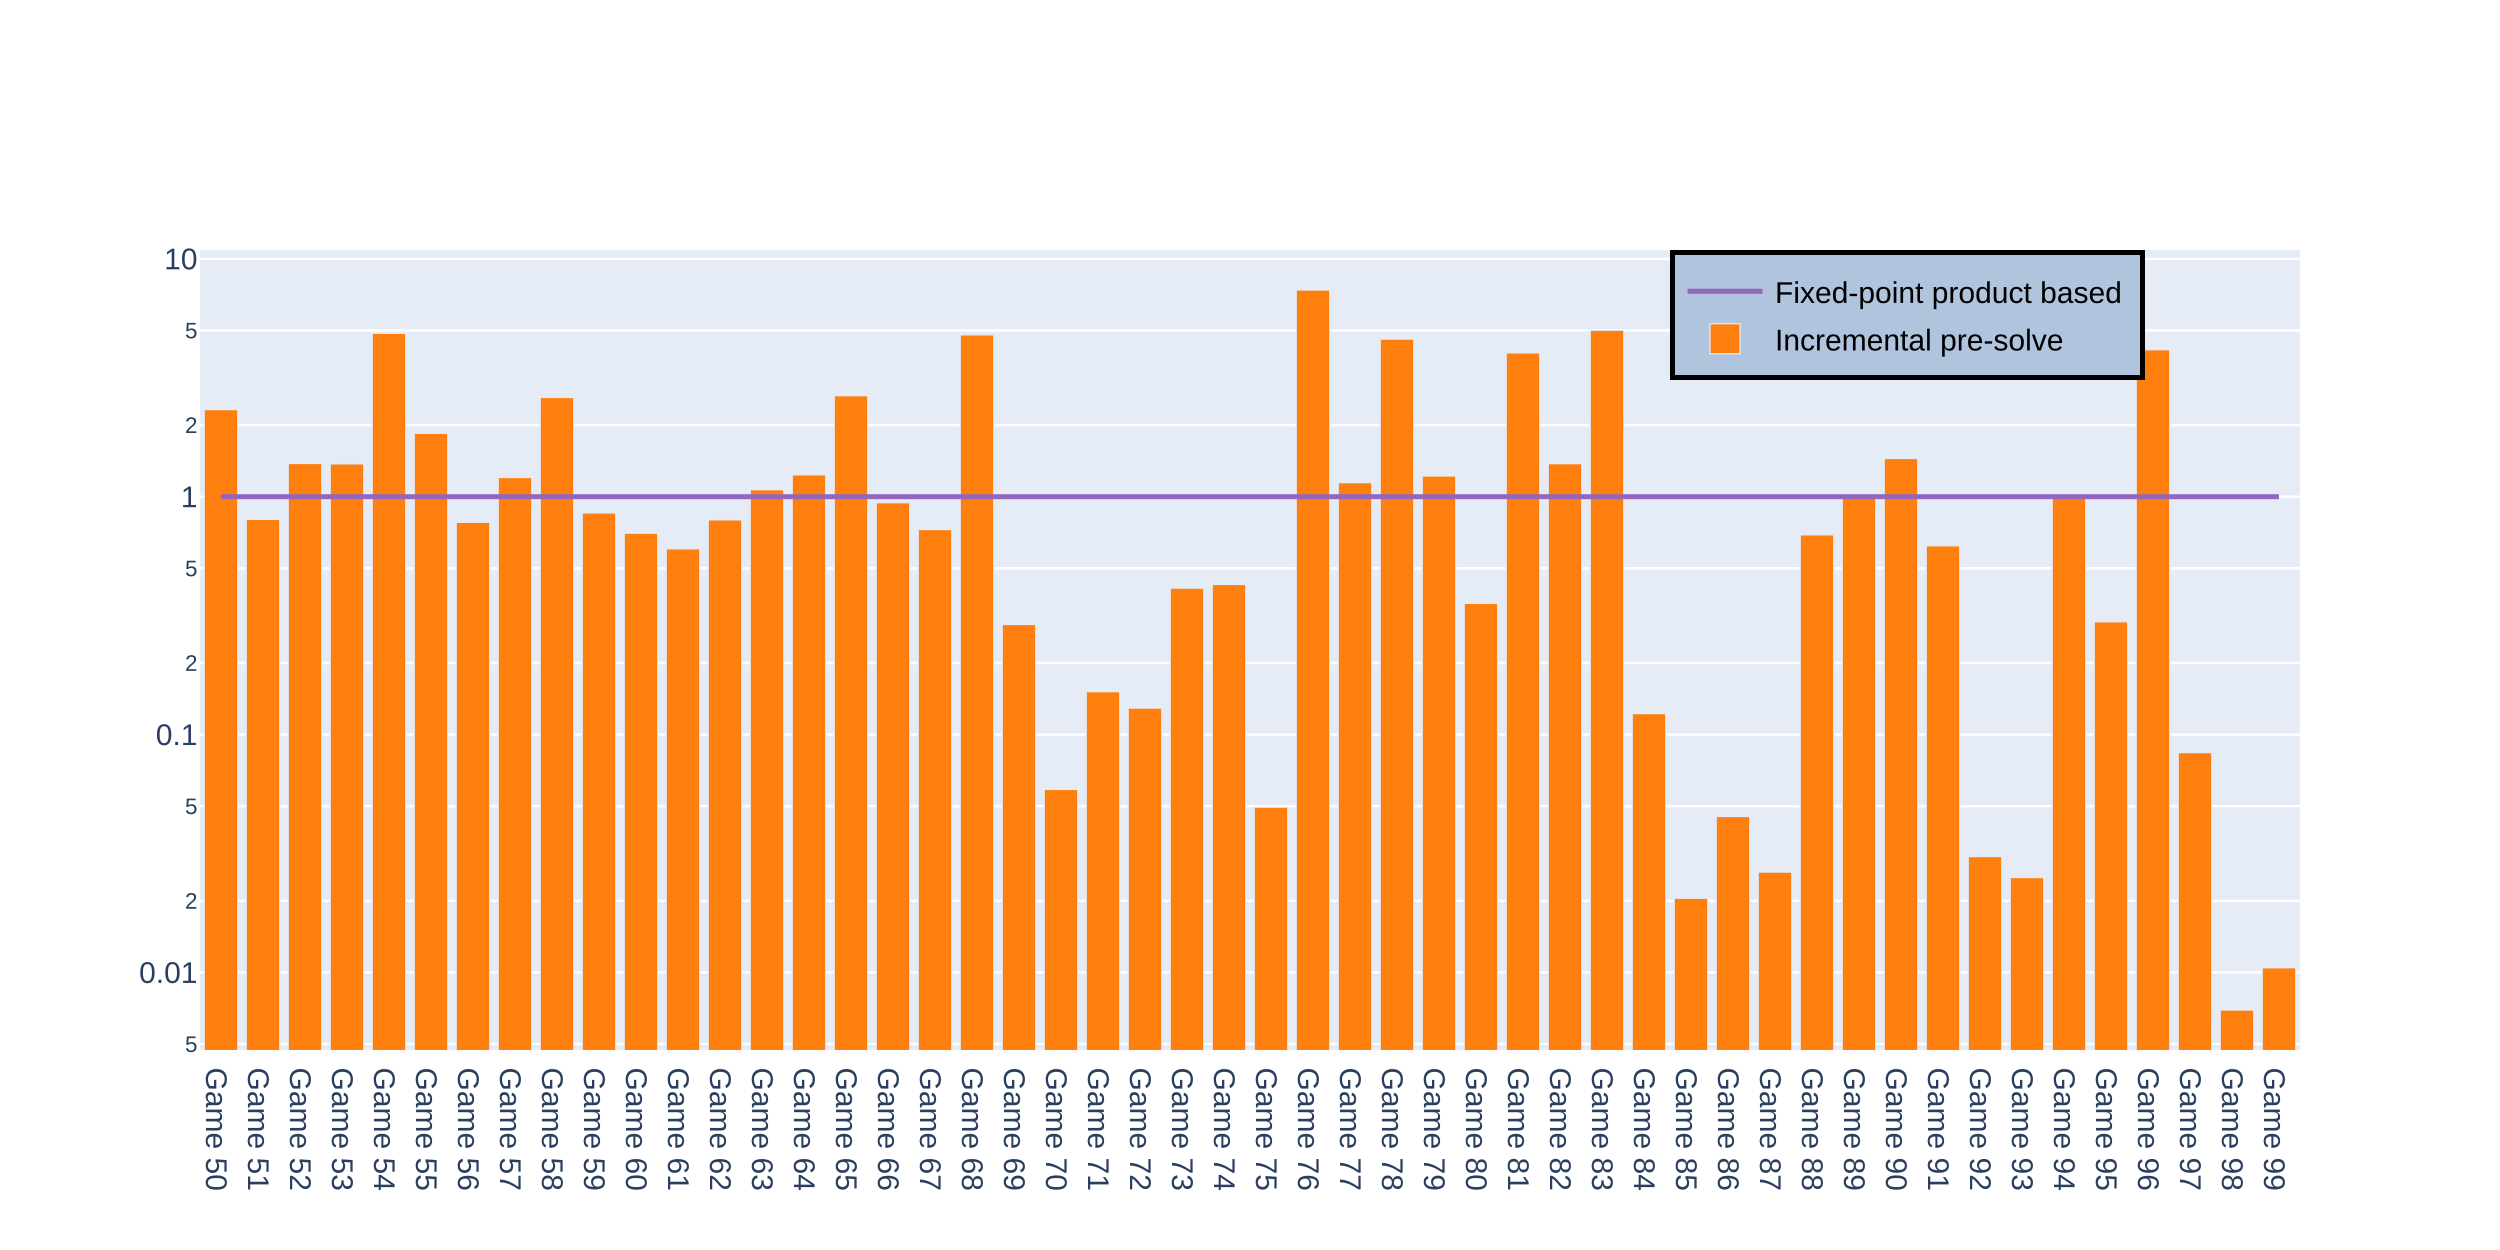
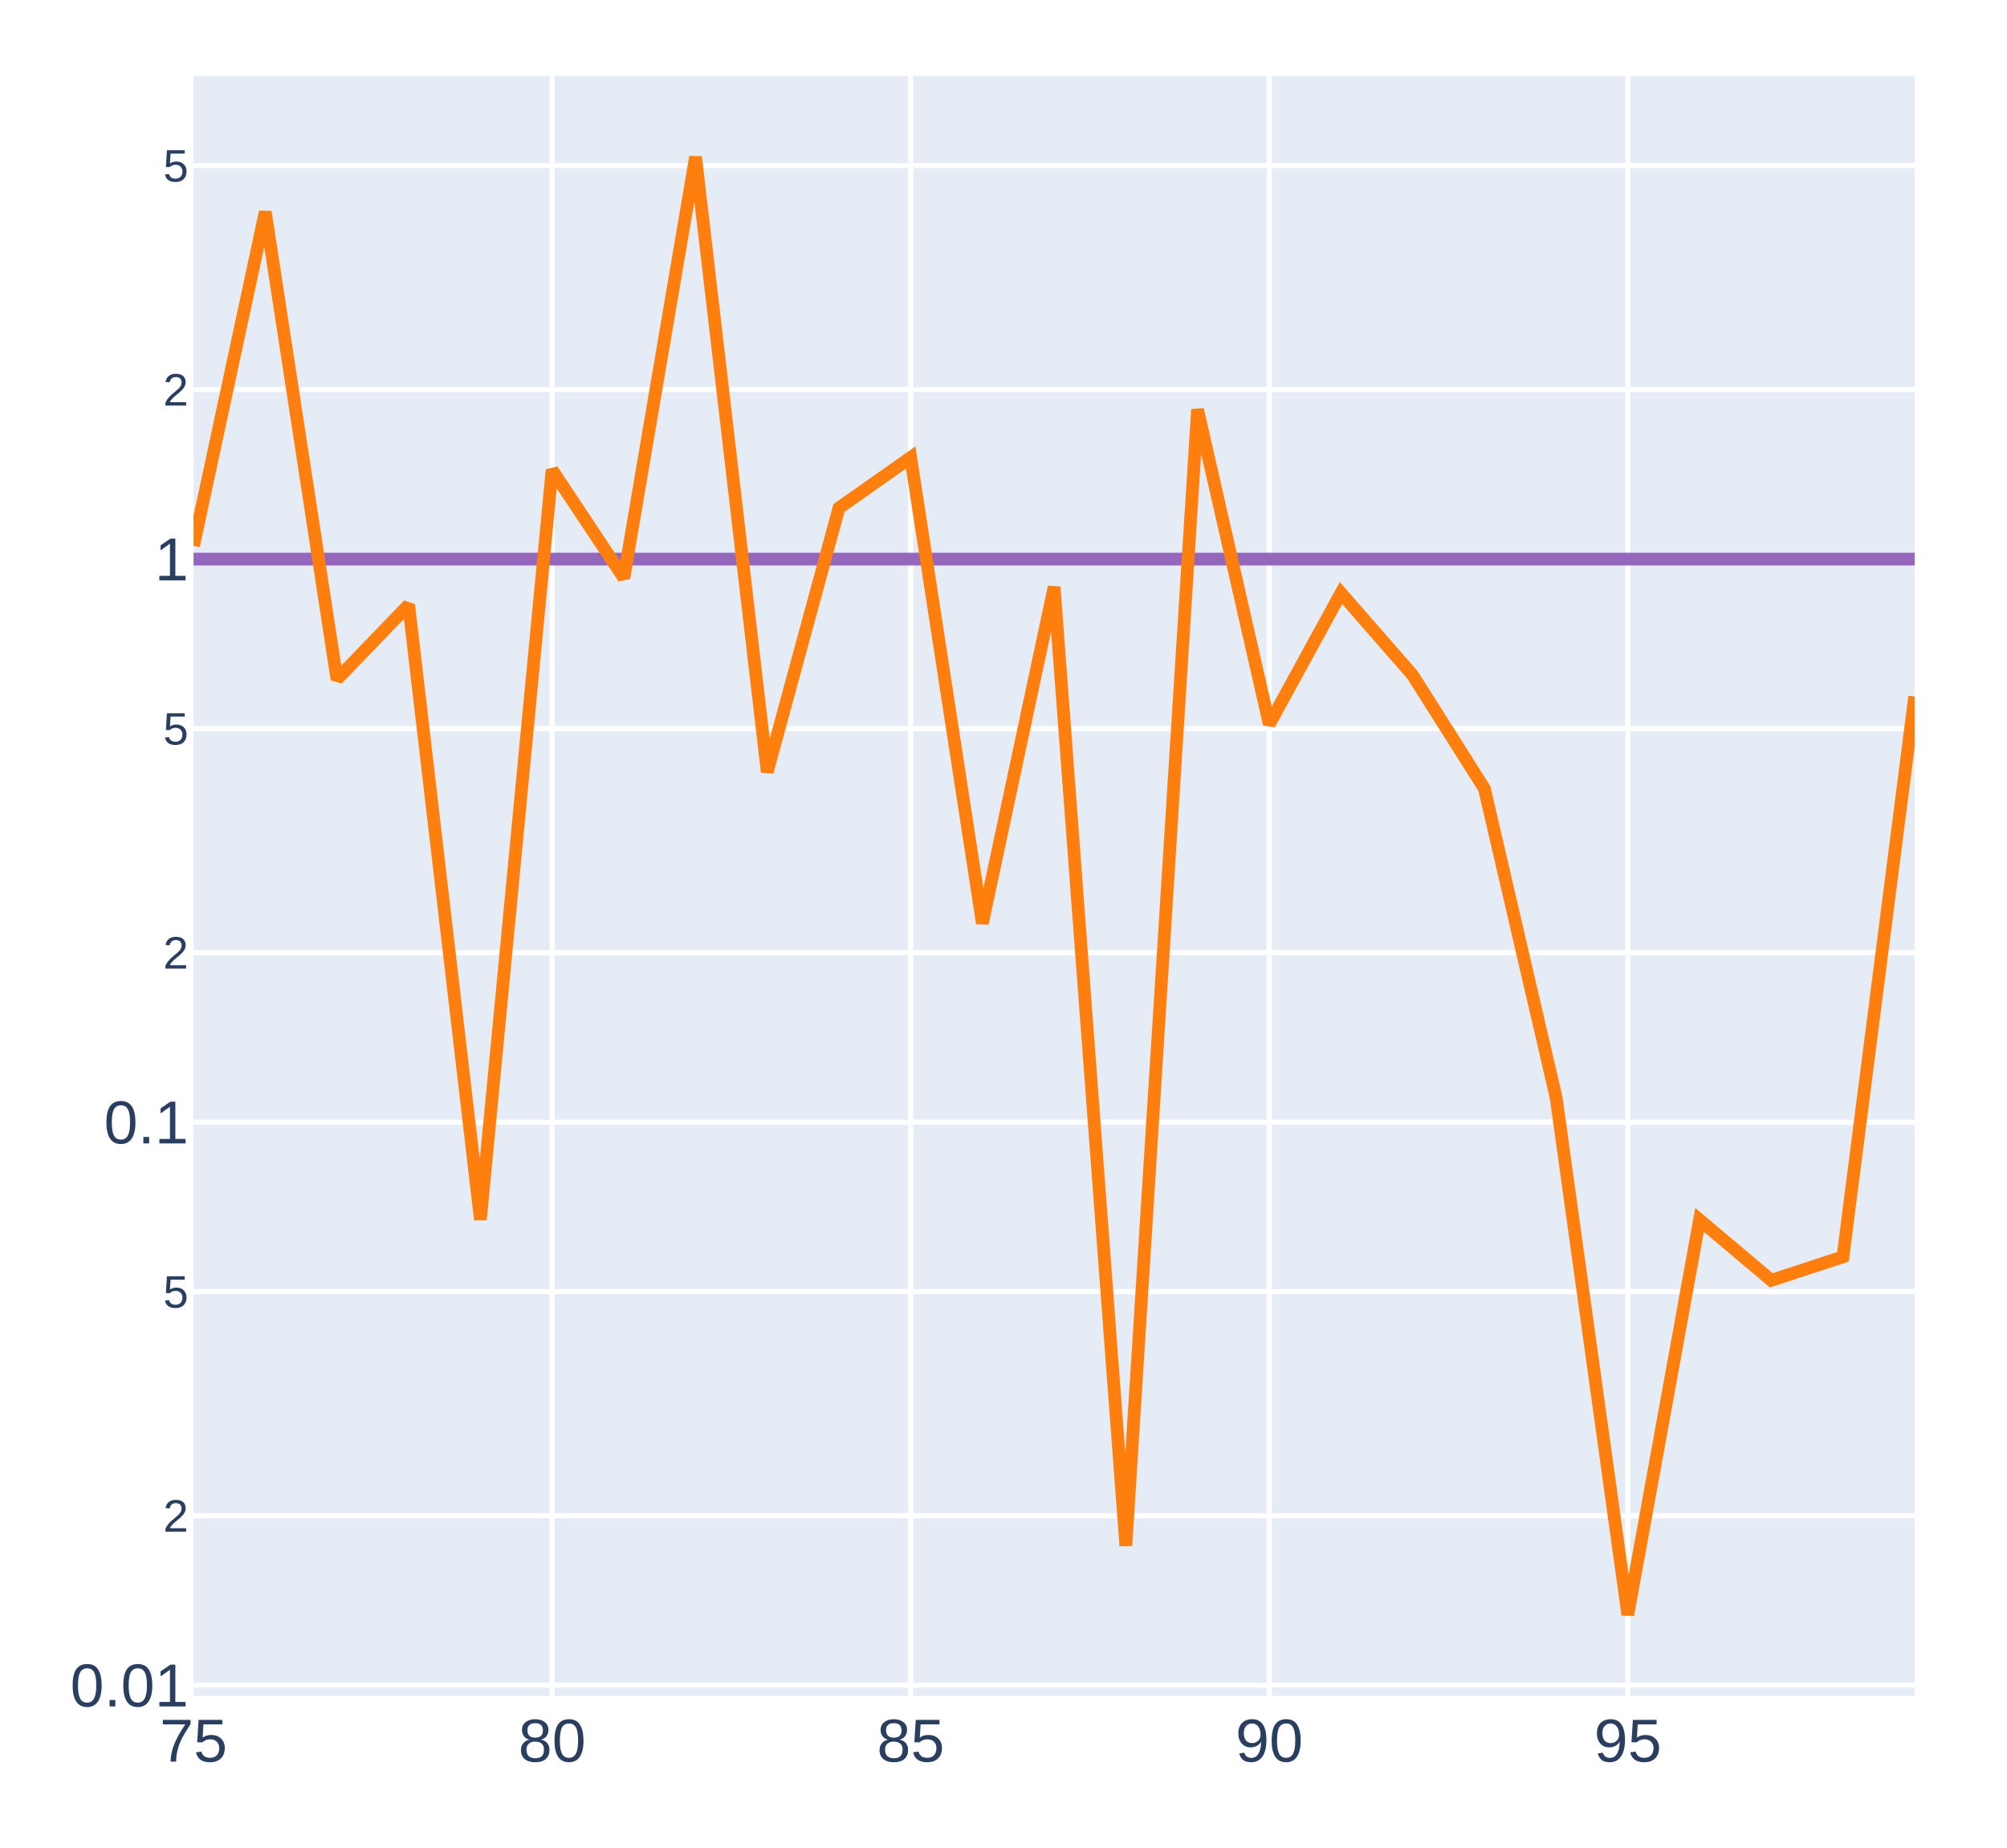
- <svg xmlns="http://www.w3.org/2000/svg" class="main-svg" width="1000" height="500" viewBox="0 0 1000 500">
+ <svg xmlns="http://www.w3.org/2000/svg" class="main-svg" width="315" height="290" viewBox="55 85 370 365">
  <defs>
    <pattern id="pattern0" patternUnits="userSpaceOnUse" width="10" height="10">
      <rect x="0" y="0" width="10" height="10" style="fill: rgb(148, 103, 190)" />
-       <line x1="0" y1="0" x2="10" y2="10" style="stroke: white;stroke-width:2" />
-       <line x1="-1" x2="1" y1="9" y2="11" style="stroke: white;stroke-width:2" />
-       <line x1="9" x2="11" y1="-1" y2="1" style="stroke: white;stroke-width:2" />
+       <line x1="4" x2="4" y1="0" y2="10" style="stroke: white;stroke-width:2" />
    </pattern>
    <pattern id="pattern1" patternUnits="userSpaceOnUse" width="10" height="10">
      <rect x="0" y="0" width="10" height="10" style="fill: rgb(255, 127, 15)" />
-       <line x1="0" y1="0" x2="10" y2="10" style="stroke: white;stroke-width:2" />
-       <line x1="-1" x2="1" y1="9" y2="11" style="stroke: white;stroke-width:2" />
-       <line x1="9" x2="11" y1="-1" y2="1" style="stroke: white;stroke-width:2" />
+       <line x1="4" x2="4" y1="0" y2="10" style="stroke: white;stroke-width:2" />
    </pattern>
    <pattern id="pattern2" patternUnits="userSpaceOnUse" width="10" height="10">
      <rect x="0" y="0" width="10" height="10" style="fill: rgb(31, 119, 181)" />
-       <line x1="0" y1="0" x2="10" y2="10" style="stroke: white;stroke-width:2" />
-       <line x1="-1" x2="1" y1="9" y2="11" style="stroke: white;stroke-width:2" />
-       <line x1="9" x2="11" y1="-1" y2="1" style="stroke: white;stroke-width:2" />
+       <line x1="4" x2="4" y1="0" y2="10" style="stroke: white;stroke-width:2" />
    </pattern>
    <pattern id="pattern3" patternUnits="userSpaceOnUse" width="10" height="10">
      <rect x="0" y="0" width="10" height="10" style="fill: rgb(214, 39, 41)" />
-       <line x1="0" y1="0" x2="10" y2="10" style="stroke: white;stroke-width:2" />
-       <line x1="-1" x2="1" y1="9" y2="11" style="stroke: white;stroke-width:2" />
-       <line x1="9" x2="11" y1="-1" y2="1" style="stroke: white;stroke-width:2" />
+       <line x1="4" x2="4" y1="0" y2="10" style="stroke: white;stroke-width:2" />
    </pattern>
    <pattern id="pattern4" patternUnits="userSpaceOnUse" width="10" height="10">
      <rect x="0" y="0" width="10" height="10" style="fill: rgb(44, 160, 45)" />
-       <line x1="0" y1="0" x2="10" y2="10" style="stroke: white;stroke-width:2" />
-       <line x1="-1" x2="1" y1="9" y2="11" style="stroke: white;stroke-width:2" />
-       <line x1="9" x2="11" y1="-1" y2="1" style="stroke: white;stroke-width:2" />
+       <line x1="4" x2="4" y1="0" y2="10" style="stroke: white;stroke-width:2" />
    </pattern>
  </defs>
-   <rect x="0" y="0" width="1000" height="500" style="fill: rgb(255, 255, 255); fill-opacity: 1;" />
-   <defs id="defs-be33f0">
+   <rect x="0" y="0" width="500" height="500" style="fill: rgb(255, 255, 255); fill-opacity: 1;" />
+   <defs id="defs-7d2902">
    <g class="clips">
-       <clipPath id="clipbe33f0xyplot" class="plotclip">
-         <rect width="840" height="320" />
+       <clipPath id="clip7d2902xyplot" class="plotclip">
+         <rect width="340" height="320" />
      </clipPath>
-       <clipPath class="axesclip" id="clipbe33f0x">
-         <rect x="80" y="0" width="840" height="500" />
+       <clipPath class="axesclip" id="clip7d2902x">
+         <rect x="80" y="0" width="340" height="500" />
      </clipPath>
-       <clipPath class="axesclip" id="clipbe33f0y">
-         <rect x="0" y="100" width="1000" height="320" />
+       <clipPath class="axesclip" id="clip7d2902y">
+         <rect x="0" y="100" width="500" height="320" />
      </clipPath>
-       <clipPath class="axesclip" id="clipbe33f0xy">
-         <rect x="80" y="100" width="840" height="320" />
+       <clipPath class="axesclip" id="clip7d2902xy">
+         <rect x="80" y="100" width="340" height="320" />
      </clipPath>
    </g>
    <g class="gradients" />
  </defs>
  <g class="bglayer">
-     <rect class="bg" x="80" y="100" width="840" height="320" style="fill: rgb(229, 236, 246); fill-opacity: 1; stroke-width: 0;" />
+     <rect class="bg" x="80" y="100" width="340" height="320" style="fill: rgb(229, 236, 246); fill-opacity: 1; stroke-width: 0;" />
  </g>
  <g class="layer-below">
    <g class="imagelayer" />
    <g class="shapelayer" />
  </g>
  <g class="cartesianlayer">
    <g class="subplot xy">
      <g class="layer-subplot">
        <g class="shapelayer" />
        <g class="imagelayer" />
      </g>
      <g class="gridlayer">
-         <g class="x" />
+         <g class="x">
+           <path class="xgrid crisp" transform="translate(150.83,0)" d="M0,100v320" style="stroke: rgb(255, 255, 255); stroke-opacity: 1; stroke-width: 1px;" />
+           <path class="xgrid crisp" transform="translate(221.67,0)" d="M0,100v320" style="stroke: rgb(255, 255, 255); stroke-opacity: 1; stroke-width: 1px;" />
+           <path class="xgrid crisp" transform="translate(292.5,0)" d="M0,100v320" style="stroke: rgb(255, 255, 255); stroke-opacity: 1; stroke-width: 1px;" />
+           <path class="xgrid crisp" transform="translate(363.33,0)" d="M0,100v320" style="stroke: rgb(255, 255, 255); stroke-opacity: 1; stroke-width: 1px;" />
+         </g>
        <g class="y">
-           <path class="ygrid crisp" transform="translate(0,417.62)" d="M80,0h840" style="stroke: rgb(255, 255, 255); stroke-opacity: 1; stroke-width: 1px;" />
-           <path class="ygrid crisp" transform="translate(0,388.98)" d="M80,0h840" style="stroke: rgb(255, 255, 255); stroke-opacity: 1; stroke-width: 1px;" />
-           <path class="ygrid crisp" transform="translate(0,360.33)" d="M80,0h840" style="stroke: rgb(255, 255, 255); stroke-opacity: 1; stroke-width: 1px;" />
-           <path class="ygrid crisp" transform="translate(0,322.47)" d="M80,0h840" style="stroke: rgb(255, 255, 255); stroke-opacity: 1; stroke-width: 1px;" />
-           <path class="ygrid crisp" transform="translate(0,293.83)" d="M80,0h840" style="stroke: rgb(255, 255, 255); stroke-opacity: 1; stroke-width: 1px;" />
-           <path class="ygrid crisp" transform="translate(0,265.19)" d="M80,0h840" style="stroke: rgb(255, 255, 255); stroke-opacity: 1; stroke-width: 1px;" />
-           <path class="ygrid crisp" transform="translate(0,227.32)" d="M80,0h840" style="stroke: rgb(255, 255, 255); stroke-opacity: 1; stroke-width: 1px;" />
-           <path class="ygrid crisp" transform="translate(0,198.68)" d="M80,0h840" style="stroke: rgb(255, 255, 255); stroke-opacity: 1; stroke-width: 1px;" />
-           <path class="ygrid crisp" transform="translate(0,170.04)" d="M80,0h840" style="stroke: rgb(255, 255, 255); stroke-opacity: 1; stroke-width: 1px;" />
-           <path class="ygrid crisp" transform="translate(0,132.17)" d="M80,0h840" style="stroke: rgb(255, 255, 255); stroke-opacity: 1; stroke-width: 1px;" />
-           <path class="ygrid crisp" transform="translate(0,103.53)" d="M80,0h840" style="stroke: rgb(255, 255, 255); stroke-opacity: 1; stroke-width: 1px;" />
+           <path class="ygrid crisp" transform="translate(0,417.9)" d="M80,0h340" style="stroke: rgb(255, 255, 255); stroke-opacity: 1; stroke-width: 1px;" />
+           <path class="ygrid crisp" transform="translate(0,384.42)" d="M80,0h340" style="stroke: rgb(255, 255, 255); stroke-opacity: 1; stroke-width: 1px;" />
+           <path class="ygrid crisp" transform="translate(0,340.16)" d="M80,0h340" style="stroke: rgb(255, 255, 255); stroke-opacity: 1; stroke-width: 1px;" />
+           <path class="ygrid crisp" transform="translate(0,306.68)" d="M80,0h340" style="stroke: rgb(255, 255, 255); stroke-opacity: 1; stroke-width: 1px;" />
+           <path class="ygrid crisp" transform="translate(0,273.19)" d="M80,0h340" style="stroke: rgb(255, 255, 255); stroke-opacity: 1; stroke-width: 1px;" />
+           <path class="ygrid crisp" transform="translate(0,228.93)" d="M80,0h340" style="stroke: rgb(255, 255, 255); stroke-opacity: 1; stroke-width: 1px;" />
+           <path class="ygrid crisp" transform="translate(0,195.45)" d="M80,0h340" style="stroke: rgb(255, 255, 255); stroke-opacity: 1; stroke-width: 1px;" />
+           <path class="ygrid crisp" transform="translate(0,161.97)" d="M80,0h340" style="stroke: rgb(255, 255, 255); stroke-opacity: 1; stroke-width: 1px;" />
+           <path class="ygrid crisp" transform="translate(0,117.71)" d="M80,0h340" style="stroke: rgb(255, 255, 255); stroke-opacity: 1; stroke-width: 1px;" />
        </g>
      </g>
      <g class="zerolinelayer" />
      <path class="xlines-below" />
      <path class="ylines-below" />
      <g class="overlines-below" />
      <g class="xaxislayer-below" />
      <g class="yaxislayer-below" />
      <g class="overaxes-below" />
-       <g class="plot" transform="translate(80, 100)" clip-path="url('#clipbe33f0xyplot')">
-         <g class="barlayer mlayer">
-           <g class="trace bars" style="opacity: 1;">
-             <g class="points">
-               <g class="point">
-                 <path d="M1.68,3360V63.84H15.12V3360Z" style="vector-effect: non-scaling-stroke; opacity: 1; stroke-width: 0.5px; fill: rgb(255, 127, 14); fill-opacity: 1; stroke: rgb(229, 236, 246); stroke-opacity: 1;" />
-               </g>
-               <g class="point">
-                 <path d="M18.48,3360V107.76H31.92V3360Z" style="vector-effect: non-scaling-stroke; opacity: 1; stroke-width: 0.5px; fill: rgb(255, 127, 14); fill-opacity: 1; stroke: rgb(229, 236, 246); stroke-opacity: 1;" />
-               </g>
-               <g class="point">
-                 <path d="M35.28,3360V85.39H48.72V3360Z" style="vector-effect: non-scaling-stroke; opacity: 1; stroke-width: 0.5px; fill: rgb(255, 127, 14); fill-opacity: 1; stroke: rgb(229, 236, 246); stroke-opacity: 1;" />
-               </g>
-               <g class="point">
-                 <path d="M52.08,3360V85.55H65.52V3360Z" style="vector-effect: non-scaling-stroke; opacity: 1; stroke-width: 0.5px; fill: rgb(255, 127, 14); fill-opacity: 1; stroke: rgb(229, 236, 246); stroke-opacity: 1;" />
-               </g>
-               <g class="point">
-                 <path d="M68.88,3360V33.34H82.32V3360Z" style="vector-effect: non-scaling-stroke; opacity: 1; stroke-width: 0.5px; fill: rgb(255, 127, 14); fill-opacity: 1; stroke: rgb(229, 236, 246); stroke-opacity: 1;" />
-               </g>
-               <g class="point">
-                 <path d="M85.68,3360V73.31H99.12V3360Z" style="vector-effect: non-scaling-stroke; opacity: 1; stroke-width: 0.5px; fill: rgb(255, 127, 14); fill-opacity: 1; stroke: rgb(229, 236, 246); stroke-opacity: 1;" />
-               </g>
-               <g class="point">
-                 <path d="M102.48,3360V108.93H115.92V3360Z" style="vector-effect: non-scaling-stroke; opacity: 1; stroke-width: 0.5px; fill: rgb(255, 127, 14); fill-opacity: 1; stroke: rgb(229, 236, 246); stroke-opacity: 1;" />
-               </g>
-               <g class="point">
-                 <path d="M119.28,3360V91H132.72V3360Z" style="vector-effect: non-scaling-stroke; opacity: 1; stroke-width: 0.5px; fill: rgb(255, 127, 14); fill-opacity: 1; stroke: rgb(229, 236, 246); stroke-opacity: 1;" />
-               </g>
-               <g class="point">
-                 <path d="M136.08,3360V58.99H149.52V3360Z" style="vector-effect: non-scaling-stroke; opacity: 1; stroke-width: 0.5px; fill: rgb(255, 127, 14); fill-opacity: 1; stroke: rgb(229, 236, 246); stroke-opacity: 1;" />
-               </g>
-               <g class="point">
-                 <path d="M152.88,3360V105.19H166.32V3360Z" style="vector-effect: non-scaling-stroke; opacity: 1; stroke-width: 0.5px; fill: rgb(255, 127, 14); fill-opacity: 1; stroke: rgb(229, 236, 246); stroke-opacity: 1;" />
-               </g>
-               <g class="point">
-                 <path d="M169.68,3360V113.28H183.12V3360Z" style="vector-effect: non-scaling-stroke; opacity: 1; stroke-width: 0.5px; fill: rgb(255, 127, 14); fill-opacity: 1; stroke: rgb(229, 236, 246); stroke-opacity: 1;" />
-               </g>
-               <g class="point">
-                 <path d="M186.48,3360V119.53H199.92V3360Z" style="vector-effect: non-scaling-stroke; opacity: 1; stroke-width: 0.5px; fill: rgb(255, 127, 14); fill-opacity: 1; stroke: rgb(229, 236, 246); stroke-opacity: 1;" />
-               </g>
-               <g class="point">
-                 <path d="M203.28,3360V107.94H216.72V3360Z" style="vector-effect: non-scaling-stroke; opacity: 1; stroke-width: 0.5px; fill: rgb(255, 127, 14); fill-opacity: 1; stroke: rgb(229, 236, 246); stroke-opacity: 1;" />
-               </g>
-               <g class="point">
-                 <path d="M220.08,3360V95.89H233.52V3360Z" style="vector-effect: non-scaling-stroke; opacity: 1; stroke-width: 0.5px; fill: rgb(255, 127, 14); fill-opacity: 1; stroke: rgb(229, 236, 246); stroke-opacity: 1;" />
-               </g>
-               <g class="point">
-                 <path d="M236.88,3360V89.95H250.32V3360Z" style="vector-effect: non-scaling-stroke; opacity: 1; stroke-width: 0.5px; fill: rgb(255, 127, 14); fill-opacity: 1; stroke: rgb(229, 236, 246); stroke-opacity: 1;" />
-               </g>
-               <g class="point">
-                 <path d="M253.68,3360V58.28H267.12V3360Z" style="vector-effect: non-scaling-stroke; opacity: 1; stroke-width: 0.5px; fill: rgb(255, 127, 14); fill-opacity: 1; stroke: rgb(229, 236, 246); stroke-opacity: 1;" />
-               </g>
-               <g class="point">
-                 <path d="M270.48,3360V101.1H283.92V3360Z" style="vector-effect: non-scaling-stroke; opacity: 1; stroke-width: 0.5px; fill: rgb(255, 127, 14); fill-opacity: 1; stroke: rgb(229, 236, 246); stroke-opacity: 1;" />
-               </g>
-               <g class="point">
-                 <path d="M287.28,3360V111.81H300.72V3360Z" style="vector-effect: non-scaling-stroke; opacity: 1; stroke-width: 0.5px; fill: rgb(255, 127, 14); fill-opacity: 1; stroke: rgb(229, 236, 246); stroke-opacity: 1;" />
-               </g>
-               <g class="point">
-                 <path d="M304.08,3360V33.95H317.52V3360Z" style="vector-effect: non-scaling-stroke; opacity: 1; stroke-width: 0.5px; fill: rgb(255, 127, 14); fill-opacity: 1; stroke: rgb(229, 236, 246); stroke-opacity: 1;" />
-               </g>
-               <g class="point">
-                 <path d="M320.88,3360V149.79H334.32V3360Z" style="vector-effect: non-scaling-stroke; opacity: 1; stroke-width: 0.5px; fill: rgb(255, 127, 14); fill-opacity: 1; stroke: rgb(229, 236, 246); stroke-opacity: 1;" />
-               </g>
-               <g class="point">
-                 <path d="M337.68,3360V215.76H351.12V3360Z" style="vector-effect: non-scaling-stroke; opacity: 1; stroke-width: 0.5px; fill: rgb(255, 127, 14); fill-opacity: 1; stroke: rgb(229, 236, 246); stroke-opacity: 1;" />
-               </g>
-               <g class="point">
-                 <path d="M354.48,3360V176.68H367.92V3360Z" style="vector-effect: non-scaling-stroke; opacity: 1; stroke-width: 0.5px; fill: rgb(255, 127, 14); fill-opacity: 1; stroke: rgb(229, 236, 246); stroke-opacity: 1;" />
-               </g>
-               <g class="point">
-                 <path d="M371.28,3360V183.23H384.72V3360Z" style="vector-effect: non-scaling-stroke; opacity: 1; stroke-width: 0.5px; fill: rgb(255, 127, 14); fill-opacity: 1; stroke: rgb(229, 236, 246); stroke-opacity: 1;" />
-               </g>
-               <g class="point">
-                 <path d="M388.08,3360V135.25H401.52V3360Z" style="vector-effect: non-scaling-stroke; opacity: 1; stroke-width: 0.5px; fill: rgb(255, 127, 14); fill-opacity: 1; stroke: rgb(229, 236, 246); stroke-opacity: 1;" />
-               </g>
-               <g class="point">
-                 <path d="M404.88,3360V133.78H418.32V3360Z" style="vector-effect: non-scaling-stroke; opacity: 1; stroke-width: 0.5px; fill: rgb(255, 127, 14); fill-opacity: 1; stroke: rgb(229, 236, 246); stroke-opacity: 1;" />
-               </g>
-               <g class="point">
-                 <path d="M421.68,3360V222.87H435.12V3360Z" style="vector-effect: non-scaling-stroke; opacity: 1; stroke-width: 0.5px; fill: rgb(255, 127, 14); fill-opacity: 1; stroke: rgb(229, 236, 246); stroke-opacity: 1;" />
-               </g>
-               <g class="point">
-                 <path d="M438.48,3360V16H451.92V3360Z" style="vector-effect: non-scaling-stroke; opacity: 1; stroke-width: 0.5px; fill: rgb(255, 127, 14); fill-opacity: 1; stroke: rgb(229, 236, 246); stroke-opacity: 1;" />
-               </g>
-               <g class="point">
-                 <path d="M455.28,3360V93.07H468.72V3360Z" style="vector-effect: non-scaling-stroke; opacity: 1; stroke-width: 0.5px; fill: rgb(255, 127, 14); fill-opacity: 1; stroke: rgb(229, 236, 246); stroke-opacity: 1;" />
-               </g>
-               <g class="point">
-                 <path d="M472.08,3360V35.64H485.52V3360Z" style="vector-effect: non-scaling-stroke; opacity: 1; stroke-width: 0.5px; fill: rgb(255, 127, 14); fill-opacity: 1; stroke: rgb(229, 236, 246); stroke-opacity: 1;" />
-               </g>
-               <g class="point">
-                 <path d="M488.88,3360V90.4H502.32V3360Z" style="vector-effect: non-scaling-stroke; opacity: 1; stroke-width: 0.5px; fill: rgb(255, 127, 14); fill-opacity: 1; stroke: rgb(229, 236, 246); stroke-opacity: 1;" />
-               </g>
-               <g class="point">
-                 <path d="M505.68,3360V141.31H519.12V3360Z" style="vector-effect: non-scaling-stroke; opacity: 1; stroke-width: 0.5px; fill: rgb(255, 127, 14); fill-opacity: 1; stroke: rgb(229, 236, 246); stroke-opacity: 1;" />
-               </g>
-               <g class="point">
-                 <path d="M522.48,3360V41.18H535.92V3360Z" style="vector-effect: non-scaling-stroke; opacity: 1; stroke-width: 0.5px; fill: rgb(255, 127, 14); fill-opacity: 1; stroke: rgb(229, 236, 246); stroke-opacity: 1;" />
-               </g>
-               <g class="point">
-                 <path d="M539.28,3360V85.47H552.72V3360Z" style="vector-effect: non-scaling-stroke; opacity: 1; stroke-width: 0.5px; fill: rgb(255, 127, 14); fill-opacity: 1; stroke: rgb(229, 236, 246); stroke-opacity: 1;" />
-               </g>
-               <g class="point">
-                 <path d="M556.08,3360V32.1H569.52V3360Z" style="vector-effect: non-scaling-stroke; opacity: 1; stroke-width: 0.5px; fill: rgb(255, 127, 14); fill-opacity: 1; stroke: rgb(229, 236, 246); stroke-opacity: 1;" />
-               </g>
-               <g class="point">
-                 <path d="M572.88,3360V185.45H586.32V3360Z" style="vector-effect: non-scaling-stroke; opacity: 1; stroke-width: 0.5px; fill: rgb(255, 127, 14); fill-opacity: 1; stroke: rgb(229, 236, 246); stroke-opacity: 1;" />
-               </g>
-               <g class="point">
-                 <path d="M589.68,3360V259.29H603.12V3360Z" style="vector-effect: non-scaling-stroke; opacity: 1; stroke-width: 0.5px; fill: rgb(255, 127, 14); fill-opacity: 1; stroke: rgb(229, 236, 246); stroke-opacity: 1;" />
-               </g>
-               <g class="point">
-                 <path d="M606.48,3360V226.59H619.92V3360Z" style="vector-effect: non-scaling-stroke; opacity: 1; stroke-width: 0.5px; fill: rgb(255, 127, 14); fill-opacity: 1; stroke: rgb(229, 236, 246); stroke-opacity: 1;" />
-               </g>
-               <g class="point">
-                 <path d="M623.28,3360V248.83H636.72V3360Z" style="vector-effect: non-scaling-stroke; opacity: 1; stroke-width: 0.5px; fill: rgb(255, 127, 14); fill-opacity: 1; stroke: rgb(229, 236, 246); stroke-opacity: 1;" />
-               </g>
-               <g class="point">
-                 <path d="M640.08,3360V113.95H653.52V3360Z" style="vector-effect: non-scaling-stroke; opacity: 1; stroke-width: 0.5px; fill: rgb(255, 127, 14); fill-opacity: 1; stroke: rgb(229, 236, 246); stroke-opacity: 1;" />
-               </g>
-               <g class="point">
-                 <path d="M656.88,3360V97.78H670.32V3360Z" style="vector-effect: non-scaling-stroke; opacity: 1; stroke-width: 0.5px; fill: rgb(255, 127, 14); fill-opacity: 1; stroke: rgb(229, 236, 246); stroke-opacity: 1;" />
-               </g>
-               <g class="point">
-                 <path d="M673.68,3360V83.4H687.12V3360Z" style="vector-effect: non-scaling-stroke; opacity: 1; stroke-width: 0.5px; fill: rgb(255, 127, 14); fill-opacity: 1; stroke: rgb(229, 236, 246); stroke-opacity: 1;" />
-               </g>
-               <g class="point">
-                 <path d="M690.48,3360V118.32H703.92V3360Z" style="vector-effect: non-scaling-stroke; opacity: 1; stroke-width: 0.5px; fill: rgb(255, 127, 14); fill-opacity: 1; stroke: rgb(229, 236, 246); stroke-opacity: 1;" />
-               </g>
-               <g class="point">
-                 <path d="M707.28,3360V242.62H720.72V3360Z" style="vector-effect: non-scaling-stroke; opacity: 1; stroke-width: 0.5px; fill: rgb(255, 127, 14); fill-opacity: 1; stroke: rgb(229, 236, 246); stroke-opacity: 1;" />
-               </g>
-               <g class="point">
-                 <path d="M724.08,3360V251.01H737.52V3360Z" style="vector-effect: non-scaling-stroke; opacity: 1; stroke-width: 0.5px; fill: rgb(255, 127, 14); fill-opacity: 1; stroke: rgb(229, 236, 246); stroke-opacity: 1;" />
-               </g>
-               <g class="point">
-                 <path d="M740.88,3360V97.78H754.32V3360Z" style="vector-effect: non-scaling-stroke; opacity: 1; stroke-width: 0.5px; fill: rgb(255, 127, 14); fill-opacity: 1; stroke: rgb(229, 236, 246); stroke-opacity: 1;" />
-               </g>
-               <g class="point">
-                 <path d="M757.68,3360V148.72H771.12V3360Z" style="vector-effect: non-scaling-stroke; opacity: 1; stroke-width: 0.5px; fill: rgb(255, 127, 14); fill-opacity: 1; stroke: rgb(229, 236, 246); stroke-opacity: 1;" />
-               </g>
-               <g class="point">
-                 <path d="M774.48,3360V39.89H787.92V3360Z" style="vector-effect: non-scaling-stroke; opacity: 1; stroke-width: 0.5px; fill: rgb(255, 127, 14); fill-opacity: 1; stroke: rgb(229, 236, 246); stroke-opacity: 1;" />
-               </g>
-               <g class="point">
-                 <path d="M791.28,3360V201.05H804.72V3360Z" style="vector-effect: non-scaling-stroke; opacity: 1; stroke-width: 0.5px; fill: rgb(255, 127, 14); fill-opacity: 1; stroke: rgb(229, 236, 246); stroke-opacity: 1;" />
-               </g>
-               <g class="point">
-                 <path d="M808.08,3360V304H821.52V3360Z" style="vector-effect: non-scaling-stroke; opacity: 1; stroke-width: 0.5px; fill: rgb(255, 127, 14); fill-opacity: 1; stroke: rgb(229, 236, 246); stroke-opacity: 1;" />
-               </g>
-               <g class="point">
-                 <path d="M824.88,3360V287.11H838.32V3360Z" style="vector-effect: non-scaling-stroke; opacity: 1; stroke-width: 0.5px; fill: rgb(255, 127, 14); fill-opacity: 1; stroke: rgb(229, 236, 246); stroke-opacity: 1;" />
-               </g>
-             </g>
-           </g>
-         </g>
+       <g class="plot" transform="translate(80, 100)" clip-path="url('#clip7d2902xyplot')">
        <g class="scatterlayer mlayer">
-           <g class="trace scatter tracef2b803" style="stroke-miterlimit: 2; opacity: 1;">
+           <g class="trace scatter traced040f5" style="stroke-miterlimit: 2; opacity: 1;">
            <g class="fills" />
            <g class="errorbars" />
            <g class="lines">
-               <path class="js-line" d="M8.4,98.68L831.6,98.68" style="vector-effect: non-scaling-stroke; fill: none; stroke: rgb(148, 103, 189); stroke-opacity: 1; stroke-width: 2px; opacity: 1;" />
+               <path class="js-line" d="M0,95.45L340,95.45" style="vector-effect: non-scaling-stroke; fill: none; stroke: rgb(148, 103, 189); stroke-opacity: 1; stroke-width: 2px; opacity: 1;" />
+             </g>
+             <g class="points" />
+             <g class="text" />
+           </g>
+           <g class="trace scatter tracef30864" style="stroke-miterlimit: 2; opacity: 1;">
+             <g class="fills" />
+             <g class="errorbars" />
+             <g class="lines">
+               <path class="js-line" d="M0,92.82L14.17,26.85L28.33,119.19L42.5,104.49L56.67,225.95L70.83,77.84L85,99.17L99.17,16L113.33,137.5L127.5,85.35L141.67,75.38L155.83,167.4L170,100.95L184.17,290.36L198.33,65.88L212.5,128.06L226.67,102.15L240.83,118.38L255,140.79L269.17,201.83L283.33,304L297.5,225.98L311.67,237.92L325.83,233.28L340,122.6" style="vector-effect: non-scaling-stroke; fill: none; stroke: rgb(255, 127, 14); stroke-opacity: 1; stroke-width: 2px; opacity: 1;" />
            </g>
            <g class="points" />
            <g class="text" />
          </g>
        </g>
      </g>
      <g class="overplot" />
      <path class="xlines-above crisp" d="M0,0" style="fill: none;" />
      <path class="ylines-above crisp" d="M0,0" style="fill: none;" />
      <g class="overlines-above" />
      <g class="xaxislayer-above">
        <g class="xtick">
-           <text text-anchor="start" x="0" y="433" transform="translate(88.4,0) rotate(90,0,427)" style="font-family: arial, verdana, arial, arial; font-size: 12px; fill: rgb(42, 63, 95); fill-opacity: 1; white-space: pre;">Game 50</text>
+           <text text-anchor="middle" x="0" y="433" transform="translate(80,0)" style="font-family: arial, verdana, arial, arial; font-size: 12px; fill: rgb(42, 63, 95); fill-opacity: 1; white-space: pre;">75</text>
        </g>
        <g class="xtick">
-           <text text-anchor="start" x="0" y="433" transform="translate(105.2,0) rotate(90,0,427)" style="font-family: arial, verdana, arial, arial; font-size: 12px; fill: rgb(42, 63, 95); fill-opacity: 1; white-space: pre;">Game 51</text>
+           <text text-anchor="middle" x="0" y="433" transform="translate(150.83,0)" style="font-family: arial, verdana, arial, arial; font-size: 12px; fill: rgb(42, 63, 95); fill-opacity: 1; white-space: pre;">80</text>
        </g>
        <g class="xtick">
-           <text text-anchor="start" x="0" y="433" transform="translate(122,0) rotate(90,0,427)" style="font-family: arial, verdana, arial, arial; font-size: 12px; fill: rgb(42, 63, 95); fill-opacity: 1; white-space: pre;">Game 52</text>
+           <text text-anchor="middle" x="0" y="433" transform="translate(221.67,0)" style="font-family: arial, verdana, arial, arial; font-size: 12px; fill: rgb(42, 63, 95); fill-opacity: 1; white-space: pre;">85</text>
        </g>
        <g class="xtick">
-           <text text-anchor="start" x="0" y="433" transform="translate(138.8,0) rotate(90,0,427)" style="font-family: arial, verdana, arial, arial; font-size: 12px; fill: rgb(42, 63, 95); fill-opacity: 1; white-space: pre;">Game 53</text>
+           <text text-anchor="middle" x="0" y="433" transform="translate(292.5,0)" style="font-family: arial, verdana, arial, arial; font-size: 12px; fill: rgb(42, 63, 95); fill-opacity: 1; white-space: pre;">90</text>
        </g>
        <g class="xtick">
-           <text text-anchor="start" x="0" y="433" transform="translate(155.6,0) rotate(90,0,427)" style="font-family: arial, verdana, arial, arial; font-size: 12px; fill: rgb(42, 63, 95); fill-opacity: 1; white-space: pre;">Game 54</text>
-         </g>
-         <g class="xtick">
-           <text text-anchor="start" x="0" y="433" transform="translate(172.4,0) rotate(90,0,427)" style="font-family: arial, verdana, arial, arial; font-size: 12px; fill: rgb(42, 63, 95); fill-opacity: 1; white-space: pre;">Game 55</text>
-         </g>
-         <g class="xtick">
-           <text text-anchor="start" x="0" y="433" transform="translate(189.2,0) rotate(90,0,427)" style="font-family: arial, verdana, arial, arial; font-size: 12px; fill: rgb(42, 63, 95); fill-opacity: 1; white-space: pre;">Game 56</text>
-         </g>
-         <g class="xtick">
-           <text text-anchor="start" x="0" y="433" transform="translate(206,0) rotate(90,0,427)" style="font-family: arial, verdana, arial, arial; font-size: 12px; fill: rgb(42, 63, 95); fill-opacity: 1; white-space: pre;">Game 57</text>
-         </g>
-         <g class="xtick">
-           <text text-anchor="start" x="0" y="433" transform="translate(222.8,0) rotate(90,0,427)" style="font-family: arial, verdana, arial, arial; font-size: 12px; fill: rgb(42, 63, 95); fill-opacity: 1; white-space: pre;">Game 58</text>
-         </g>
-         <g class="xtick">
-           <text text-anchor="start" x="0" y="433" transform="translate(239.6,0) rotate(90,0,427)" style="font-family: arial, verdana, arial, arial; font-size: 12px; fill: rgb(42, 63, 95); fill-opacity: 1; white-space: pre;">Game 59</text>
-         </g>
-         <g class="xtick">
-           <text text-anchor="start" x="0" y="433" transform="translate(256.4,0) rotate(90,0,427)" style="font-family: arial, verdana, arial, arial; font-size: 12px; fill: rgb(42, 63, 95); fill-opacity: 1; white-space: pre;">Game 60</text>
-         </g>
-         <g class="xtick">
-           <text text-anchor="start" x="0" y="433" transform="translate(273.2,0) rotate(90,0,427)" style="font-family: arial, verdana, arial, arial; font-size: 12px; fill: rgb(42, 63, 95); fill-opacity: 1; white-space: pre;">Game 61</text>
-         </g>
-         <g class="xtick">
-           <text text-anchor="start" x="0" y="433" transform="translate(290,0) rotate(90,0,427)" style="font-family: arial, verdana, arial, arial; font-size: 12px; fill: rgb(42, 63, 95); fill-opacity: 1; white-space: pre;">Game 62</text>
-         </g>
-         <g class="xtick">
-           <text text-anchor="start" x="0" y="433" transform="translate(306.8,0) rotate(90,0,427)" style="font-family: arial, verdana, arial, arial; font-size: 12px; fill: rgb(42, 63, 95); fill-opacity: 1; white-space: pre;">Game 63</text>
-         </g>
-         <g class="xtick">
-           <text text-anchor="start" x="0" y="433" transform="translate(323.6,0) rotate(90,0,427)" style="font-family: arial, verdana, arial, arial; font-size: 12px; fill: rgb(42, 63, 95); fill-opacity: 1; white-space: pre;">Game 64</text>
-         </g>
-         <g class="xtick">
-           <text text-anchor="start" x="0" y="433" transform="translate(340.4,0) rotate(90,0,427)" style="font-family: arial, verdana, arial, arial; font-size: 12px; fill: rgb(42, 63, 95); fill-opacity: 1; white-space: pre;">Game 65</text>
-         </g>
-         <g class="xtick">
-           <text text-anchor="start" x="0" y="433" transform="translate(357.2,0) rotate(90,0,427)" style="font-family: arial, verdana, arial, arial; font-size: 12px; fill: rgb(42, 63, 95); fill-opacity: 1; white-space: pre;">Game 66</text>
-         </g>
-         <g class="xtick">
-           <text text-anchor="start" x="0" y="433" transform="translate(374,0) rotate(90,0,427)" style="font-family: arial, verdana, arial, arial; font-size: 12px; fill: rgb(42, 63, 95); fill-opacity: 1; white-space: pre;">Game 67</text>
-         </g>
-         <g class="xtick">
-           <text text-anchor="start" x="0" y="433" transform="translate(390.8,0) rotate(90,0,427)" style="font-family: arial, verdana, arial, arial; font-size: 12px; fill: rgb(42, 63, 95); fill-opacity: 1; white-space: pre;">Game 68</text>
-         </g>
-         <g class="xtick">
-           <text text-anchor="start" x="0" y="433" transform="translate(407.6,0) rotate(90,0,427)" style="font-family: arial, verdana, arial, arial; font-size: 12px; fill: rgb(42, 63, 95); fill-opacity: 1; white-space: pre;">Game 69</text>
-         </g>
-         <g class="xtick">
-           <text text-anchor="start" x="0" y="433" transform="translate(424.4,0) rotate(90,0,427)" style="font-family: arial, verdana, arial, arial; font-size: 12px; fill: rgb(42, 63, 95); fill-opacity: 1; white-space: pre;">Game 70</text>
-         </g>
-         <g class="xtick">
-           <text text-anchor="start" x="0" y="433" transform="translate(441.2,0) rotate(90,0,427)" style="font-family: arial, verdana, arial, arial; font-size: 12px; fill: rgb(42, 63, 95); fill-opacity: 1; white-space: pre;">Game 71</text>
-         </g>
-         <g class="xtick">
-           <text text-anchor="start" x="0" y="433" transform="translate(458,0) rotate(90,0,427)" style="font-family: arial, verdana, arial, arial; font-size: 12px; fill: rgb(42, 63, 95); fill-opacity: 1; white-space: pre;">Game 72</text>
-         </g>
-         <g class="xtick">
-           <text text-anchor="start" x="0" y="433" transform="translate(474.8,0) rotate(90,0,427)" style="font-family: arial, verdana, arial, arial; font-size: 12px; fill: rgb(42, 63, 95); fill-opacity: 1; white-space: pre;">Game 73</text>
-         </g>
-         <g class="xtick">
-           <text text-anchor="start" x="0" y="433" transform="translate(491.6,0) rotate(90,0,427)" style="font-family: arial, verdana, arial, arial; font-size: 12px; fill: rgb(42, 63, 95); fill-opacity: 1; white-space: pre;">Game 74</text>
-         </g>
-         <g class="xtick">
-           <text text-anchor="start" x="0" y="433" transform="translate(508.4,0) rotate(90,0,427)" style="font-family: arial, verdana, arial, arial; font-size: 12px; fill: rgb(42, 63, 95); fill-opacity: 1; white-space: pre;">Game 75</text>
-         </g>
-         <g class="xtick">
-           <text text-anchor="start" x="0" y="433" transform="translate(525.2,0) rotate(90,0,427)" style="font-family: arial, verdana, arial, arial; font-size: 12px; fill: rgb(42, 63, 95); fill-opacity: 1; white-space: pre;">Game 76</text>
-         </g>
-         <g class="xtick">
-           <text text-anchor="start" x="0" y="433" transform="translate(542,0) rotate(90,0,427)" style="font-family: arial, verdana, arial, arial; font-size: 12px; fill: rgb(42, 63, 95); fill-opacity: 1; white-space: pre;">Game 77</text>
-         </g>
-         <g class="xtick">
-           <text text-anchor="start" x="0" y="433" transform="translate(558.8,0) rotate(90,0,427)" style="font-family: arial, verdana, arial, arial; font-size: 12px; fill: rgb(42, 63, 95); fill-opacity: 1; white-space: pre;">Game 78</text>
-         </g>
-         <g class="xtick">
-           <text text-anchor="start" x="0" y="433" transform="translate(575.6,0) rotate(90,0,427)" style="font-family: arial, verdana, arial, arial; font-size: 12px; fill: rgb(42, 63, 95); fill-opacity: 1; white-space: pre;">Game 79</text>
-         </g>
-         <g class="xtick">
-           <text text-anchor="start" x="0" y="433" transform="translate(592.4,0) rotate(90,0,427)" style="font-family: arial, verdana, arial, arial; font-size: 12px; fill: rgb(42, 63, 95); fill-opacity: 1; white-space: pre;">Game 80</text>
-         </g>
-         <g class="xtick">
-           <text text-anchor="start" x="0" y="433" transform="translate(609.2,0) rotate(90,0,427)" style="font-family: arial, verdana, arial, arial; font-size: 12px; fill: rgb(42, 63, 95); fill-opacity: 1; white-space: pre;">Game 81</text>
-         </g>
-         <g class="xtick">
-           <text text-anchor="start" x="0" y="433" transform="translate(626,0) rotate(90,0,427)" style="font-family: arial, verdana, arial, arial; font-size: 12px; fill: rgb(42, 63, 95); fill-opacity: 1; white-space: pre;">Game 82</text>
-         </g>
-         <g class="xtick">
-           <text text-anchor="start" x="0" y="433" transform="translate(642.8,0) rotate(90,0,427)" style="font-family: arial, verdana, arial, arial; font-size: 12px; fill: rgb(42, 63, 95); fill-opacity: 1; white-space: pre;">Game 83</text>
-         </g>
-         <g class="xtick">
-           <text text-anchor="start" x="0" y="433" transform="translate(659.6,0) rotate(90,0,427)" style="font-family: arial, verdana, arial, arial; font-size: 12px; fill: rgb(42, 63, 95); fill-opacity: 1; white-space: pre;">Game 84</text>
-         </g>
-         <g class="xtick">
-           <text text-anchor="start" x="0" y="433" transform="translate(676.4,0) rotate(90,0,427)" style="font-family: arial, verdana, arial, arial; font-size: 12px; fill: rgb(42, 63, 95); fill-opacity: 1; white-space: pre;">Game 85</text>
-         </g>
-         <g class="xtick">
-           <text text-anchor="start" x="0" y="433" transform="translate(693.2,0) rotate(90,0,427)" style="font-family: arial, verdana, arial, arial; font-size: 12px; fill: rgb(42, 63, 95); fill-opacity: 1; white-space: pre;">Game 86</text>
-         </g>
-         <g class="xtick">
-           <text text-anchor="start" x="0" y="433" transform="translate(710,0) rotate(90,0,427)" style="font-family: arial, verdana, arial, arial; font-size: 12px; fill: rgb(42, 63, 95); fill-opacity: 1; white-space: pre;">Game 87</text>
-         </g>
-         <g class="xtick">
-           <text text-anchor="start" x="0" y="433" transform="translate(726.8,0) rotate(90,0,427)" style="font-family: arial, verdana, arial, arial; font-size: 12px; fill: rgb(42, 63, 95); fill-opacity: 1; white-space: pre;">Game 88</text>
-         </g>
-         <g class="xtick">
-           <text text-anchor="start" x="0" y="433" transform="translate(743.6,0) rotate(90,0,427)" style="font-family: arial, verdana, arial, arial; font-size: 12px; fill: rgb(42, 63, 95); fill-opacity: 1; white-space: pre;">Game 89</text>
-         </g>
-         <g class="xtick">
-           <text text-anchor="start" x="0" y="433" transform="translate(760.4,0) rotate(90,0,427)" style="font-family: arial, verdana, arial, arial; font-size: 12px; fill: rgb(42, 63, 95); fill-opacity: 1; white-space: pre;">Game 90</text>
-         </g>
-         <g class="xtick">
-           <text text-anchor="start" x="0" y="433" transform="translate(777.2,0) rotate(90,0,427)" style="font-family: arial, verdana, arial, arial; font-size: 12px; fill: rgb(42, 63, 95); fill-opacity: 1; white-space: pre;">Game 91</text>
-         </g>
-         <g class="xtick">
-           <text text-anchor="start" x="0" y="433" transform="translate(794,0) rotate(90,0,427)" style="font-family: arial, verdana, arial, arial; font-size: 12px; fill: rgb(42, 63, 95); fill-opacity: 1; white-space: pre;">Game 92</text>
-         </g>
-         <g class="xtick">
-           <text text-anchor="start" x="0" y="433" transform="translate(810.8,0) rotate(90,0,427)" style="font-family: arial, verdana, arial, arial; font-size: 12px; fill: rgb(42, 63, 95); fill-opacity: 1; white-space: pre;">Game 93</text>
-         </g>
-         <g class="xtick">
-           <text text-anchor="start" x="0" y="433" transform="translate(827.6,0) rotate(90,0,427)" style="font-family: arial, verdana, arial, arial; font-size: 12px; fill: rgb(42, 63, 95); fill-opacity: 1; white-space: pre;">Game 94</text>
-         </g>
-         <g class="xtick">
-           <text text-anchor="start" x="0" y="433" transform="translate(844.4,0) rotate(90,0,427)" style="font-family: arial, verdana, arial, arial; font-size: 12px; fill: rgb(42, 63, 95); fill-opacity: 1; white-space: pre;">Game 95</text>
-         </g>
-         <g class="xtick">
-           <text text-anchor="start" x="0" y="433" transform="translate(861.2,0) rotate(90,0,427)" style="font-family: arial, verdana, arial, arial; font-size: 12px; fill: rgb(42, 63, 95); fill-opacity: 1; white-space: pre;">Game 96</text>
-         </g>
-         <g class="xtick">
-           <text text-anchor="start" x="0" y="433" transform="translate(878,0) rotate(90,0,427)" style="font-family: arial, verdana, arial, arial; font-size: 12px; fill: rgb(42, 63, 95); fill-opacity: 1; white-space: pre;">Game 97</text>
-         </g>
-         <g class="xtick">
-           <text text-anchor="start" x="0" y="433" transform="translate(894.8,0) rotate(90,0,427)" style="font-family: arial, verdana, arial, arial; font-size: 12px; fill: rgb(42, 63, 95); fill-opacity: 1; white-space: pre;">Game 98</text>
-         </g>
-         <g class="xtick">
-           <text text-anchor="start" x="0" y="433" transform="translate(911.6,0) rotate(90,0,427)" style="font-family: arial, verdana, arial, arial; font-size: 12px; fill: rgb(42, 63, 95); fill-opacity: 1; white-space: pre;">Game 99</text>
+           <text text-anchor="middle" x="0" y="433" transform="translate(363.33,0)" style="font-family: arial, verdana, arial, arial; font-size: 12px; fill: rgb(42, 63, 95); fill-opacity: 1; white-space: pre;">95</text>
        </g>
      </g>
      <g class="yaxislayer-above">
        <g class="ytick">
-           <text text-anchor="end" x="79" y="3.15" transform="translate(0,417.62)" style="font-family: arial, verdana, arial, arial; font-size: 9px; fill: rgb(42, 63, 95); fill-opacity: 1; white-space: pre;">5</text>
+           <text text-anchor="end" x="79" y="4.2" transform="translate(0,417.9)" style="font-family: arial, verdana, arial, arial; font-size: 12px; fill: rgb(42, 63, 95); fill-opacity: 1; white-space: pre;">0.01</text>
        </g>
        <g class="ytick">
-           <text text-anchor="end" x="79" y="4.2" transform="translate(0,388.98)" style="font-family: arial, verdana, arial, arial; font-size: 12px; fill: rgb(42, 63, 95); fill-opacity: 1; white-space: pre;">0.01</text>
+           <text text-anchor="end" x="79" y="3.15" transform="translate(0,384.42)" style="font-family: arial, verdana, arial, arial; font-size: 9px; fill: rgb(42, 63, 95); fill-opacity: 1; white-space: pre;">2</text>
        </g>
        <g class="ytick">
-           <text text-anchor="end" x="79" y="3.15" transform="translate(0,360.33)" style="font-family: arial, verdana, arial, arial; font-size: 9px; fill: rgb(42, 63, 95); fill-opacity: 1; white-space: pre;">2</text>
+           <text text-anchor="end" x="79" y="3.15" transform="translate(0,340.16)" style="font-family: arial, verdana, arial, arial; font-size: 9px; fill: rgb(42, 63, 95); fill-opacity: 1; white-space: pre;">5</text>
        </g>
        <g class="ytick">
-           <text text-anchor="end" x="79" y="3.15" transform="translate(0,322.47)" style="font-family: arial, verdana, arial, arial; font-size: 9px; fill: rgb(42, 63, 95); fill-opacity: 1; white-space: pre;">5</text>
+           <text text-anchor="end" x="79" y="4.2" transform="translate(0,306.68)" style="font-family: arial, verdana, arial, arial; font-size: 12px; fill: rgb(42, 63, 95); fill-opacity: 1; white-space: pre;">0.1</text>
        </g>
        <g class="ytick">
-           <text text-anchor="end" x="79" y="4.2" transform="translate(0,293.83)" style="font-family: arial, verdana, arial, arial; font-size: 12px; fill: rgb(42, 63, 95); fill-opacity: 1; white-space: pre;">0.1</text>
+           <text text-anchor="end" x="79" y="3.15" transform="translate(0,273.19)" style="font-family: arial, verdana, arial, arial; font-size: 9px; fill: rgb(42, 63, 95); fill-opacity: 1; white-space: pre;">2</text>
        </g>
        <g class="ytick">
-           <text text-anchor="end" x="79" y="3.15" transform="translate(0,265.19)" style="font-family: arial, verdana, arial, arial; font-size: 9px; fill: rgb(42, 63, 95); fill-opacity: 1; white-space: pre;">2</text>
+           <text text-anchor="end" x="79" y="3.15" transform="translate(0,228.93)" style="font-family: arial, verdana, arial, arial; font-size: 9px; fill: rgb(42, 63, 95); fill-opacity: 1; white-space: pre;">5</text>
        </g>
        <g class="ytick">
-           <text text-anchor="end" x="79" y="3.15" transform="translate(0,227.32)" style="font-family: arial, verdana, arial, arial; font-size: 9px; fill: rgb(42, 63, 95); fill-opacity: 1; white-space: pre;">5</text>
+           <text text-anchor="end" x="79" y="4.2" transform="translate(0,195.45)" style="font-family: arial, verdana, arial, arial; font-size: 12px; fill: rgb(42, 63, 95); fill-opacity: 1; white-space: pre;">1</text>
        </g>
        <g class="ytick">
-           <text text-anchor="end" x="79" y="4.2" transform="translate(0,198.68)" style="font-family: arial, verdana, arial, arial; font-size: 12px; fill: rgb(42, 63, 95); fill-opacity: 1; white-space: pre;">1</text>
+           <text text-anchor="end" x="79" y="3.15" transform="translate(0,161.97)" style="font-family: arial, verdana, arial, arial; font-size: 9px; fill: rgb(42, 63, 95); fill-opacity: 1; white-space: pre;">2</text>
        </g>
        <g class="ytick">
-           <text text-anchor="end" x="79" y="3.15" transform="translate(0,170.04)" style="font-family: arial, verdana, arial, arial; font-size: 9px; fill: rgb(42, 63, 95); fill-opacity: 1; white-space: pre;">2</text>
-         </g>
-         <g class="ytick">
-           <text text-anchor="end" x="79" y="3.15" transform="translate(0,132.17)" style="font-family: arial, verdana, arial, arial; font-size: 9px; fill: rgb(42, 63, 95); fill-opacity: 1; white-space: pre;">5</text>
-         </g>
-         <g class="ytick">
-           <text text-anchor="end" x="79" y="4.2" transform="translate(0,103.53)" style="font-family: arial, verdana, arial, arial; font-size: 12px; fill: rgb(42, 63, 95); fill-opacity: 1; white-space: pre;">10</text>
+           <text text-anchor="end" x="79" y="3.15" transform="translate(0,117.71)" style="font-family: arial, verdana, arial, arial; font-size: 9px; fill: rgb(42, 63, 95); fill-opacity: 1; white-space: pre;">5</text>
        </g>
      </g>
      <g class="overaxes-above" />
    </g>
  </g>
  <g class="polarlayer" />
  <g class="ternarylayer" />
  <g class="geolayer" />
  <g class="funnelarealayer" />
  <g class="pielayer" />
  <g class="sunburstlayer" />
  <g class="glimages" />
-   <defs id="topdefs-be33f0">
+   <defs id="topdefs-7d2902">
    <g class="clips" />
-     <clipPath id="legendbe33f0">
-       <rect width="186" height="48" x="2" y="2" />
-     </clipPath>
  </defs>
  <g class="layer-above">
    <g class="imagelayer" />
    <g class="shapelayer" />
  </g>
  <g class="infolayer">
-     <g class="legend" pointer-events="all" transform="translate(668, 100)">
-       <rect class="bg" shape-rendering="crispEdges" width="188" height="50" x="1" y="1" style="stroke: rgb(0, 0, 0); stroke-opacity: 1; fill: rgb(176, 196, 222); fill-opacity: 1; stroke-width: 2px;" />
-       <g class="scrollbox" transform="translate(0, 0)" clip-path="url('#legendbe33f0')">
-         <g class="groups">
-           <g class="traces" transform="translate(2, 16.5)" style="opacity: 1;">
-             <text class="legendtext user-select-none" text-anchor="start" x="40" y="4.68" style="font-family: arial; font-size: 12px; fill: rgb(0, 0, 0); fill-opacity: 1; white-space: pre;">Fixed-point product based</text>
-             <g class="layers" style="opacity: 1;">
-               <g class="legendfill" />
-               <g class="legendlines">
-                 <path class="js-line" d="M5,0h30" style="fill: none; stroke: rgb(148, 103, 189); stroke-opacity: 1; stroke-width: 2px;" />
-               </g>
-               <g class="legendsymbols">
-                 <g class="legendpoints" />
-               </g>
-             </g>
-             <rect class="legendtoggle" pointer-events="all" x="0" y="-9.5" width="230" height="19" style="cursor: pointer; fill: rgb(0, 0, 0); fill-opacity: 0;" />
-           </g>
-           <g class="traces" transform="translate(2, 35.5)" style="opacity: 1;">
-             <text class="legendtext user-select-none" text-anchor="start" x="40" y="4.68" style="font-family: arial; font-size: 12px; fill: rgb(0, 0, 0); fill-opacity: 1; white-space: pre;">Incremental pre-solve</text>
-             <g class="layers" style="opacity: 1;">
-               <g class="legendfill" />
-               <g class="legendlines" />
-               <g class="legendsymbols">
-                 <g class="legendpoints">
-                   <path class="legendundefined" d="M6,6H-6V-6H6Z" transform="translate(20,0)" style="stroke-width: 0.5px; fill: rgb(255, 127, 14); fill-opacity: 1; stroke: rgb(229, 236, 246); stroke-opacity: 1;" />
-                 </g>
-               </g>
-             </g>
-             <rect class="legendtoggle" pointer-events="all" x="0" y="-9.5" width="230" height="19" style="cursor: pointer; fill: rgb(0, 0, 0); fill-opacity: 0;" />
-           </g>
-         </g>
-       </g>
-       <rect class="scrollbar" rx="20" ry="3" width="0" height="0" x="0" y="0" style="fill: rgb(128, 139, 164); fill-opacity: 1;" />
-     </g>
    <g class="g-gtitle" />
    <g class="g-xtitle" />
    <g class="g-ytitle" />
  </g>
</svg>
